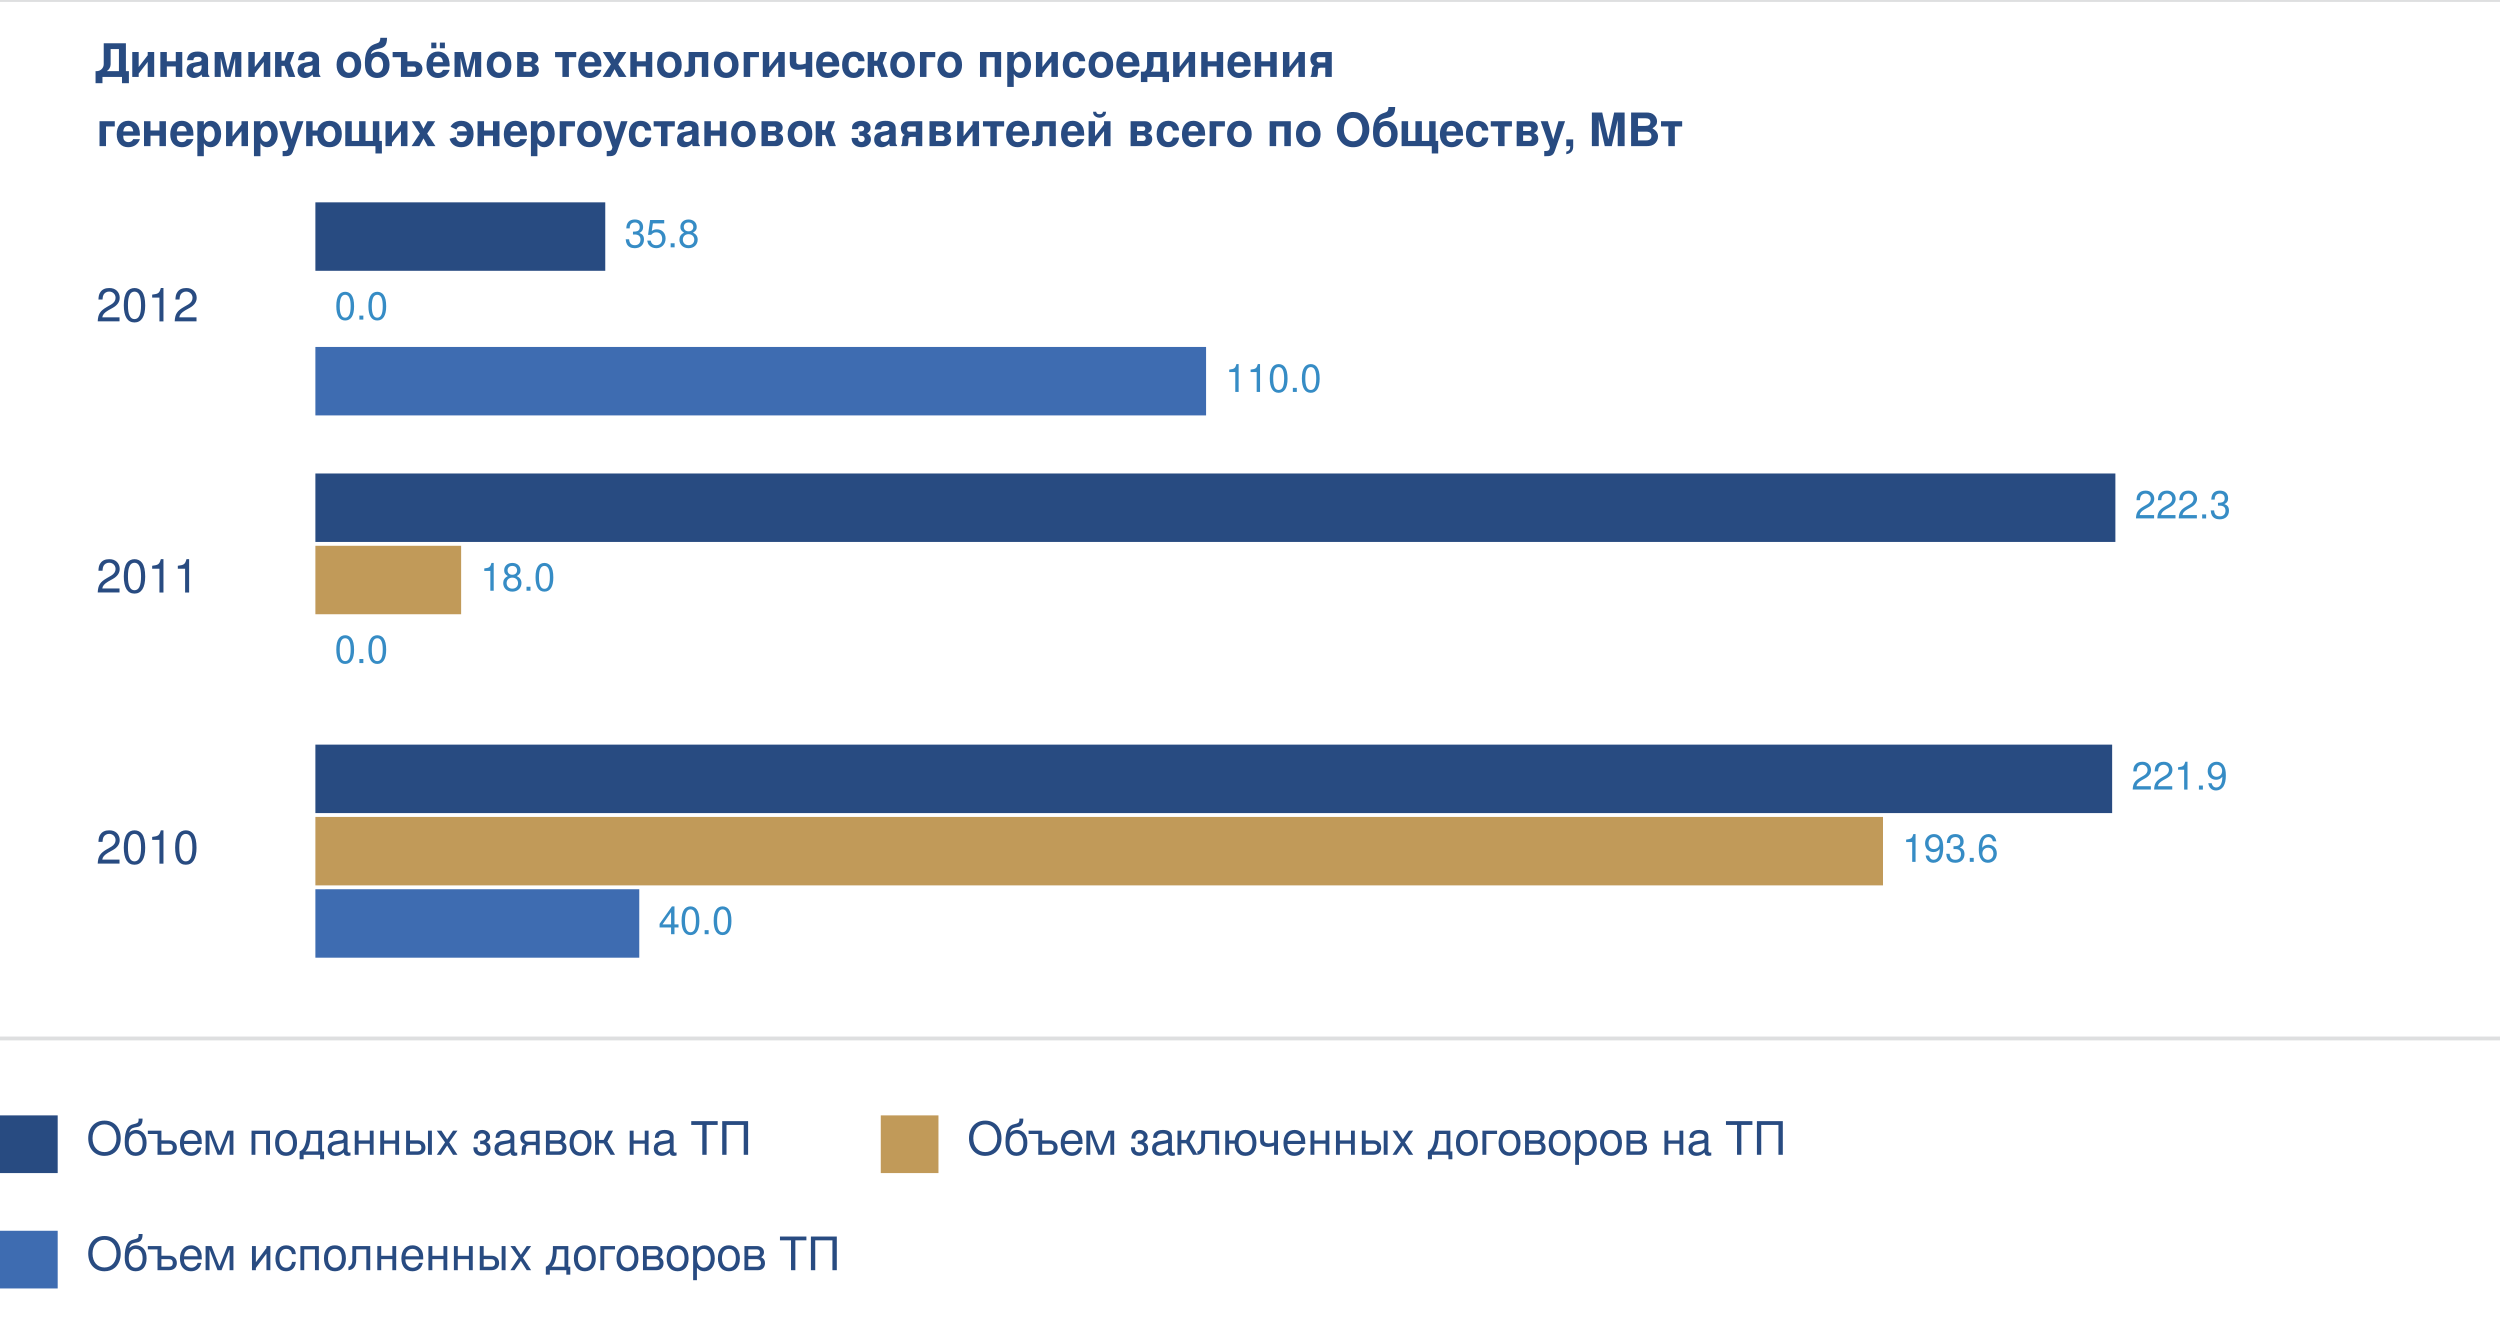
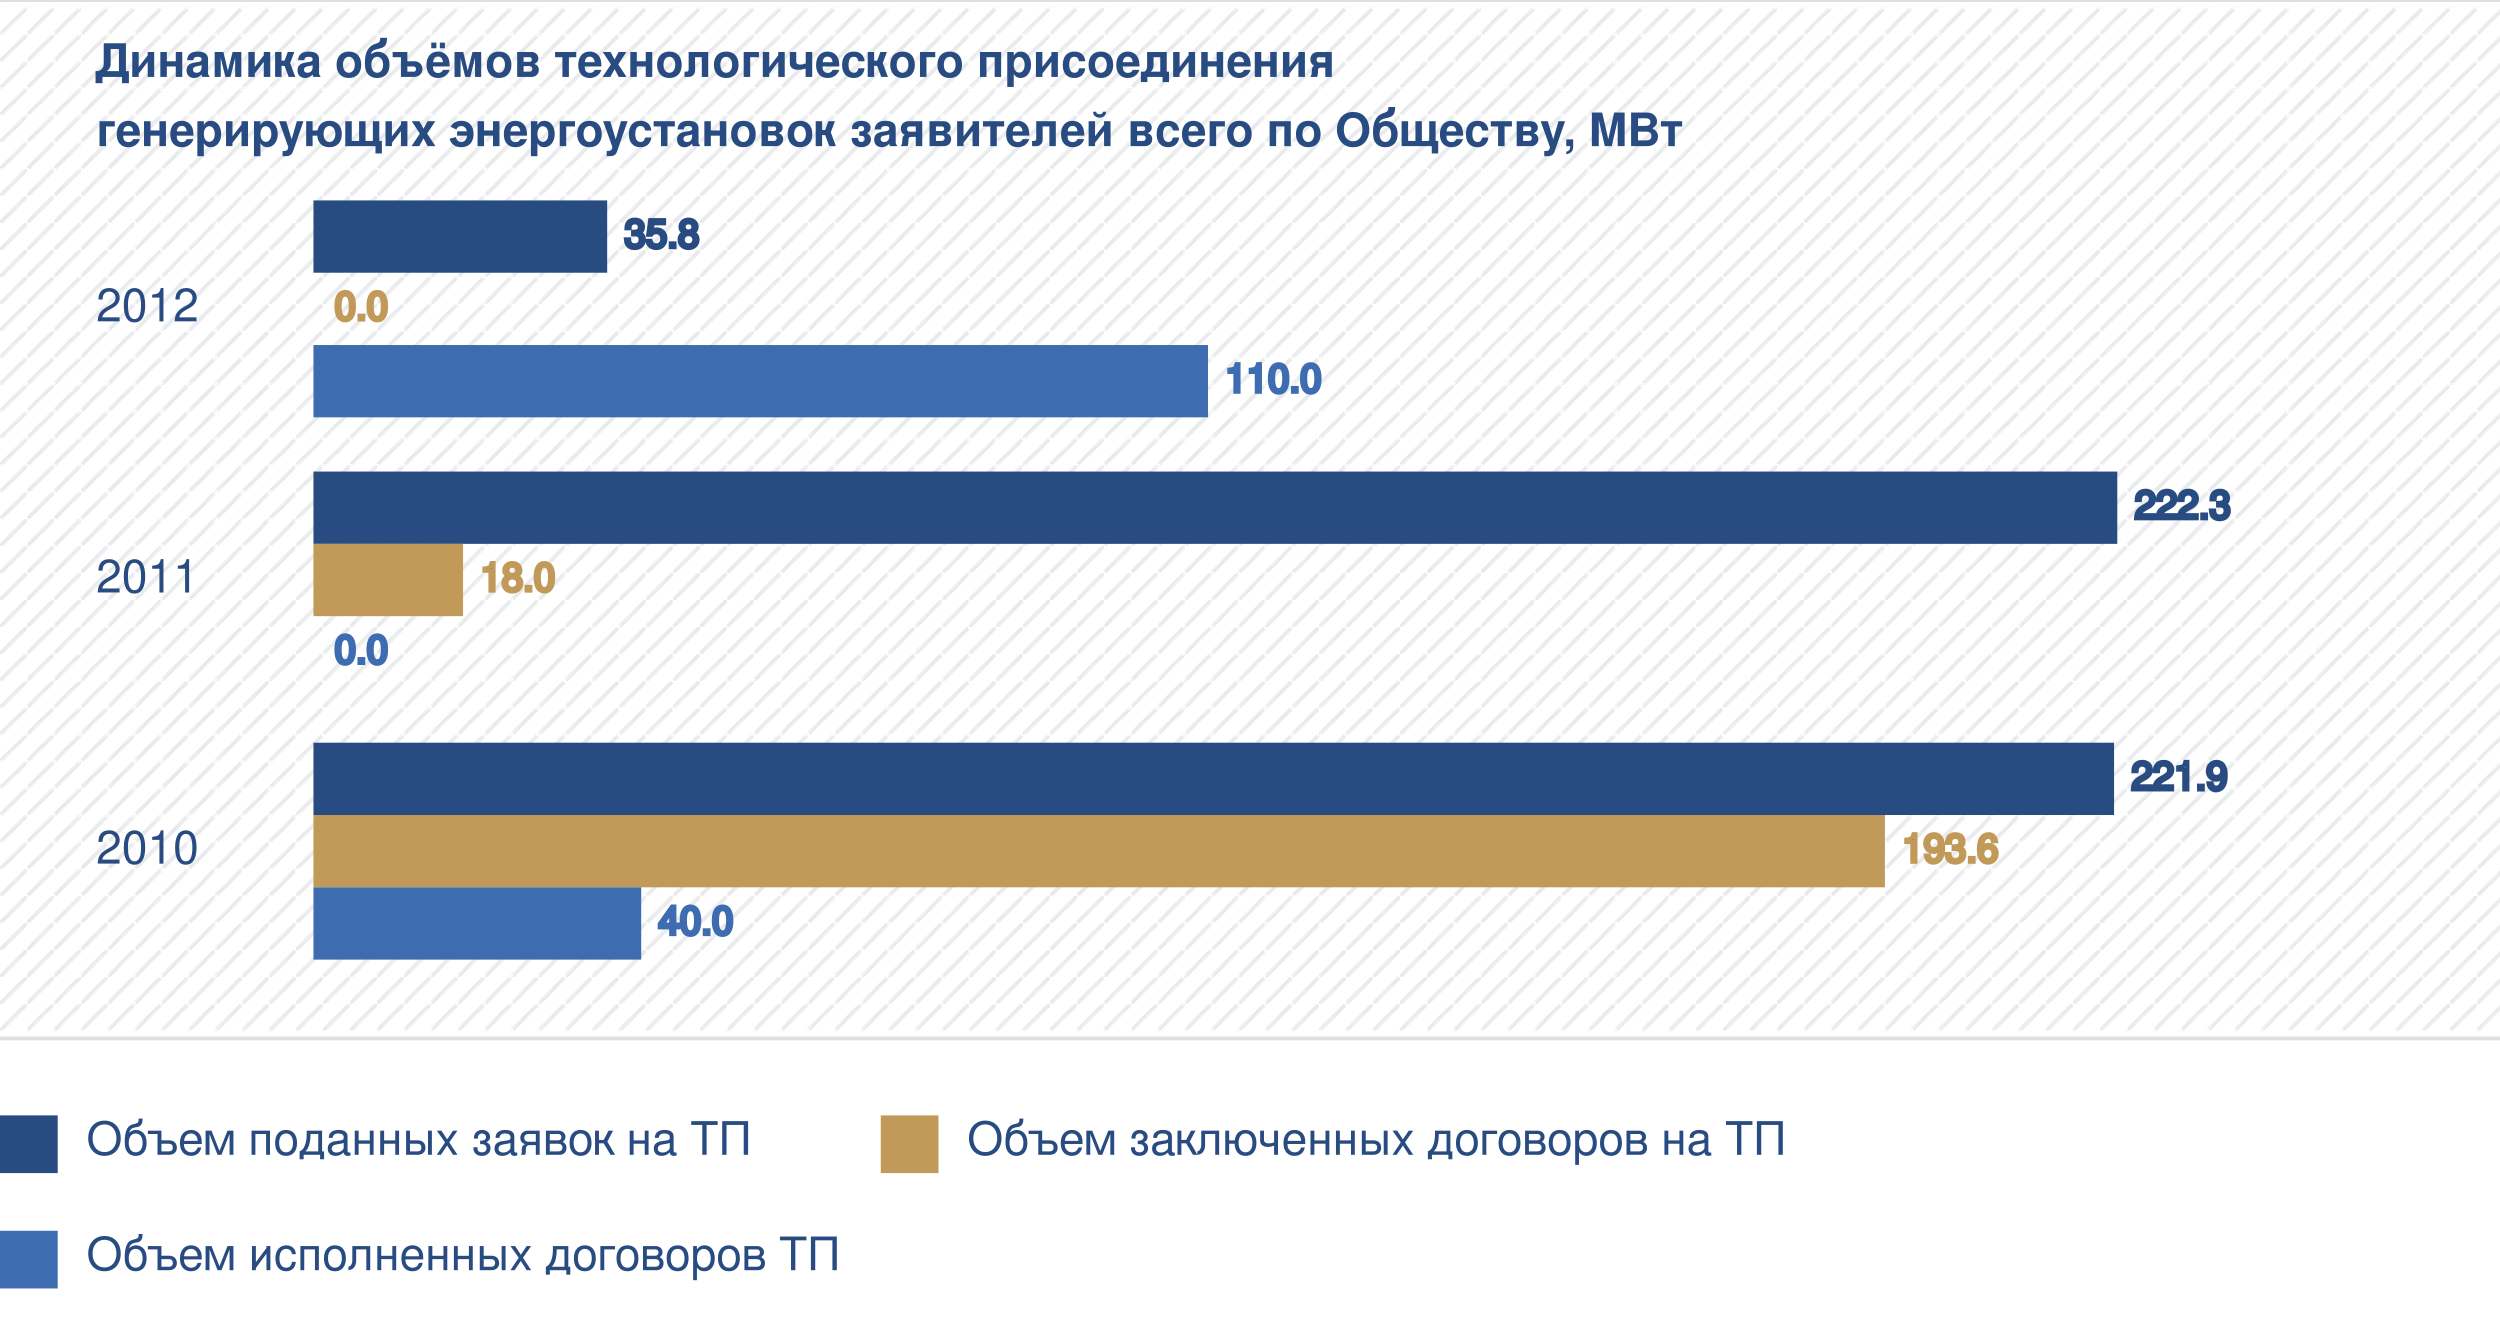
- <svg xmlns="http://www.w3.org/2000/svg" version="1.1" width="650" height="347.078" style="font-size: 15px; font-family: Verdana, Helvetica, sans-serif; font-style: normal;">
+ <svg xmlns="http://www.w3.org/2000/svg" width="650" height="347.078" font-size="15" font-family="Verdana, Helvetica, sans-serif">
  <defs>
-     <pattern id="bg-45deg#dynamics-technological-connection-power-plants-generating-MW-rus-sp" patternUnits="userSpaceOnUse" width="7" height="7">
-       <path d="M0,7 L7,0" fill="none" stroke-width="1" stroke="#e8e9ea" />
+     <pattern id="a" patternUnits="userSpaceOnUse" width="7" height="7">
+       <path d="M0 7l7-7" stroke="#e8e9ea" fill="none" />
    </pattern>
  </defs>
-   <rect width="650" height="266" fill="url(#bg-45deg#dynamics-technological-connection-power-plants-generating-MW-rus-sp)" transform="translate(0, 2)" />
-   <g class="field" transform="translate(25,20)">
-     <text fill="#284b81" font-weight="bold" font-size="0.8em">
-       <tspan dy="0" x="0">Динамика объёмов технологического присоединения </tspan>
+   <rect width="650" height="266" fill="url(#a)" transform="translate(0 2)" />
+   <g class="field">
+     <text fill="#284b81" font-weight="bold" font-size=".8em" transform="translate(25 20)">
+       <tspan dy="0" x="0">Динамика объёмов технологического присоединения</tspan>
      <tspan dy="1.5em" x="0">генерирующих энергоустановок заявителей всего по Обществу, МВт</tspan>
    </text>
-     <g class="graph-area" transform="translate(0,32.60938)">
-       <g class="y axis">
-         <text class="tick" transform="translate(0,169.192)" fill="#284b81" style="font-size: 0.8em; dominant-baseline: central;">2010</text>
-         <text class="tick" transform="translate(0,98.69531)" fill="#284b81" style="font-size: 0.8em; dominant-baseline: central;">2011</text>
-         <text class="tick" transform="translate(0,28.19866)" fill="#284b81" style="font-size: 0.8em; dominant-baseline: central;">2012</text>
+     <g class="graph-area">
+       <g class="y axis" fill="#284b81" font-size=".8em">
+         <text class="tick" transform="translate(25 221.801)" dominant-baseline="central">2010</text>
+         <text class="tick" transform="translate(25 151.304)" dominant-baseline="central">2011</text>
+         <text class="tick" transform="translate(25 80.808)" dominant-baseline="central">2012</text>
      </g>
-       <g class="layer-0 layer" fill="#284b81" stroke="#284b81" transform="translate(57,0)">
-         <rect height="17.799" width="467.158" transform="translate(0, 140.9933)" stroke-width="0" />
-         <rect height="17.799" width="468" transform="translate(0, 70.49665)" stroke-width="0" />
-         <rect height="17.799" width="75.368" transform="translate(0, 0)" stroke-width="0" />
-         <text class="label" transform="translate(472.1579, 150.3929)" stroke-width="0" font-size="0.667em" text-anchor="start" fill="#368cc5" style="dominant-baseline: central;">221.9</text>
-         <text class="label" transform="translate(473, 79.89621)" stroke-width="0" font-size="0.667em" text-anchor="start" fill="#368cc5" style="dominant-baseline: central;">222.3</text>
-         <text class="label" transform="translate(80.36842, 9.399554)" stroke-width="0" font-size="0.667em" text-anchor="start" fill="#368cc5" style="dominant-baseline: central;">35.8</text>
+       <g class="layer-0 layer" fill="#284b81" stroke="#284b81" transform="translate(82 52.609)">
+         <rect height="17.799" width="467.158" transform="translate(0 140.993)" />
+         <rect height="17.799" width="468" transform="translate(0 70.497)" />
+         <rect height="17.799" width="75.368" />
+         <text class="label" transform="translate(472.158 150.393)" font-size=".667em" fill="#368cc5" dominant-baseline="central">221.9</text>
+         <text class="label" transform="translate(473 79.896)" font-size=".667em" fill="#368cc5" dominant-baseline="central">222.3</text>
+         <text class="label" transform="translate(80.368 9.4)" font-size=".667em" fill="#368cc5" dominant-baseline="central">35.8</text>
      </g>
-       <g class="layer-1 layer" fill="#c19a59" stroke="#c19a59" transform="translate(57,0)">
-         <rect height="17.799" width="407.579" transform="translate(0, 159.7924)" stroke-width="0" />
-         <rect height="17.799" width="37.895" transform="translate(0, 89.29576)" stroke-width="0" />
-         <rect height="17.799" width="0" transform="translate(0, 18.79911)" stroke-width="0" />
-         <text class="label" transform="translate(412.5789, 169.192)" stroke-width="0" font-size="0.667em" text-anchor="start" fill="#368cc5" style="dominant-baseline: central;">193.6</text>
-         <text class="label" transform="translate(42.89474, 98.69531)" stroke-width="0" font-size="0.667em" text-anchor="start" fill="#368cc5" style="dominant-baseline: central;">18.0</text>
-         <text class="label" transform="translate(5, 28.19866)" stroke-width="0" font-size="0.667em" text-anchor="start" fill="#368cc5" style="dominant-baseline: central;">0.0</text>
+       <g class="layer-1 layer" fill="#c19a59" stroke="#c19a59" transform="translate(82 52.609)">
+         <rect height="17.799" width="407.579" transform="translate(0 159.792)" />
+         <rect height="17.799" width="37.895" transform="translate(0 89.296)" />
+         <text class="label" transform="translate(412.579 169.192)" font-size=".667em" fill="#368cc5" dominant-baseline="central">193.6</text>
+         <text class="label" transform="translate(42.895 98.695)" font-size=".667em" fill="#368cc5" dominant-baseline="central">18.0</text>
+         <text class="label" transform="translate(5 28.199)" font-size=".667em" fill="#368cc5" dominant-baseline="central">0.0</text>
      </g>
-       <g class="layer-2 layer" fill="#3e6cb1" stroke="#3e6cb1" transform="translate(57,0)">
-         <rect height="17.799" width="84.211" transform="translate(0, 178.5915)" stroke-width="0" />
-         <rect height="17.799" width="0" transform="translate(0, 108.0949)" stroke-width="0" />
-         <rect height="17.799" width="231.579" transform="translate(0, 37.59821)" stroke-width="0" />
-         <text class="label" transform="translate(89.21053, 187.9911)" stroke-width="0" font-size="0.667em" text-anchor="start" fill="#368cc5" style="dominant-baseline: central;">40.0</text>
-         <text class="label" transform="translate(5, 117.4944)" stroke-width="0" font-size="0.667em" text-anchor="start" fill="#368cc5" style="dominant-baseline: central;">0.0</text>
-         <text class="label" transform="translate(236.5789, 46.99777)" stroke-width="0" font-size="0.667em" text-anchor="start" fill="#368cc5" style="dominant-baseline: central;">110.0</text>
+       <g class="layer-2 layer" fill="#3e6cb1" stroke="#3e6cb1" transform="translate(82 52.609)">
+         <rect height="17.799" width="84.211" transform="translate(0 178.592)" />
+         <rect height="17.799" width="231.579" transform="translate(0 37.598)" />
+         <text class="label" transform="translate(89.211 187.991)" font-size=".667em" fill="#368cc5" dominant-baseline="central">40.0</text>
+         <text class="label" transform="translate(5 117.494)" font-size=".667em" fill="#368cc5" dominant-baseline="central">0.0</text>
+         <text class="label" transform="translate(236.579 46.998)" font-size=".667em" fill="#368cc5" dominant-baseline="central">110.0</text>
      </g>
    </g>
-     <g class="legend" transform="translate(-25,270)" font-size="0.733em" height="15">
-       <g class="legend-item" height="15" transform="translate(0,0)">
-         <rect width="15" height="15" fill="#284b81" stroke="#284b81" stroke-width="0" />
-         <text fill="#284b81" dy="7.5" font-size="1.091em" dx="22.5" style="dominant-baseline: central;">Объем поданных заявок на ТП</text>
+     <g class="legend" font-size=".733em">
+       <g class="legend-item" transform="translate(25 20) translate(-25 270)" fill="#284b81">
+         <rect width="15" height="15" />
+         <text dy="7.5" font-size="1.091em" dx="22.5" dominant-baseline="central">Объем поданных заявок на ТП</text>
      </g>
-       <g class="legend-item" height="15" transform="translate(229,0)">
-         <rect width="15" height="15" fill="#c19a59" stroke="#c19a59" stroke-width="0" />
-         <text fill="#284b81" dy="7.5" font-size="1.091em" dx="22.5" style="dominant-baseline: central;">Объем заключенных договоров на ТП</text>
+       <g class="legend-item" transform="translate(229 290)">
+         <rect width="15" height="15" fill="#c19a59" />
+         <text fill="#284b81" dy="7.5" font-size="1.091em" dx="22.5" dominant-baseline="central">Объем заключенных договоров на ТП</text>
      </g>
-       <g class="legend-item" height="15" transform="translate(0,30)">
-         <rect width="15" height="15" fill="#3e6cb1" stroke="#3e6cb1" stroke-width="0" />
-         <text fill="#284b81" dy="7.5" font-size="1.091em" dx="22.5" style="dominant-baseline: central;">Объем исполненных договоров ТП</text>
+       <g class="legend-item" transform="translate(0 320)">
+         <rect width="15" height="15" fill="#3e6cb1" />
+         <text fill="#284b81" dy="7.5" font-size="1.091em" dx="22.5" dominant-baseline="central">Объем исполненных договоров ТП</text>
      </g>
    </g>
-     <g class="chart-notes" transform="translate(-20, 347.0781)" fill="#4b4b4b" font-size="0.733em" />
-     <g class="chart-source" transform="translate(-20, 347.0781)" fill="#4b4b4b" font-size="0.733em" />
  </g>
-   <path d="M0 0 l650 0" stroke-width="1" stroke="#dedfe0" transform="translate(0, 270)" />
-   <path d="M0 0 l650 0" stroke-width="1" stroke="#dedfe0" />
+   <path d="M0 270h650M0 0h650" stroke="#dedfe0" />
</svg>
